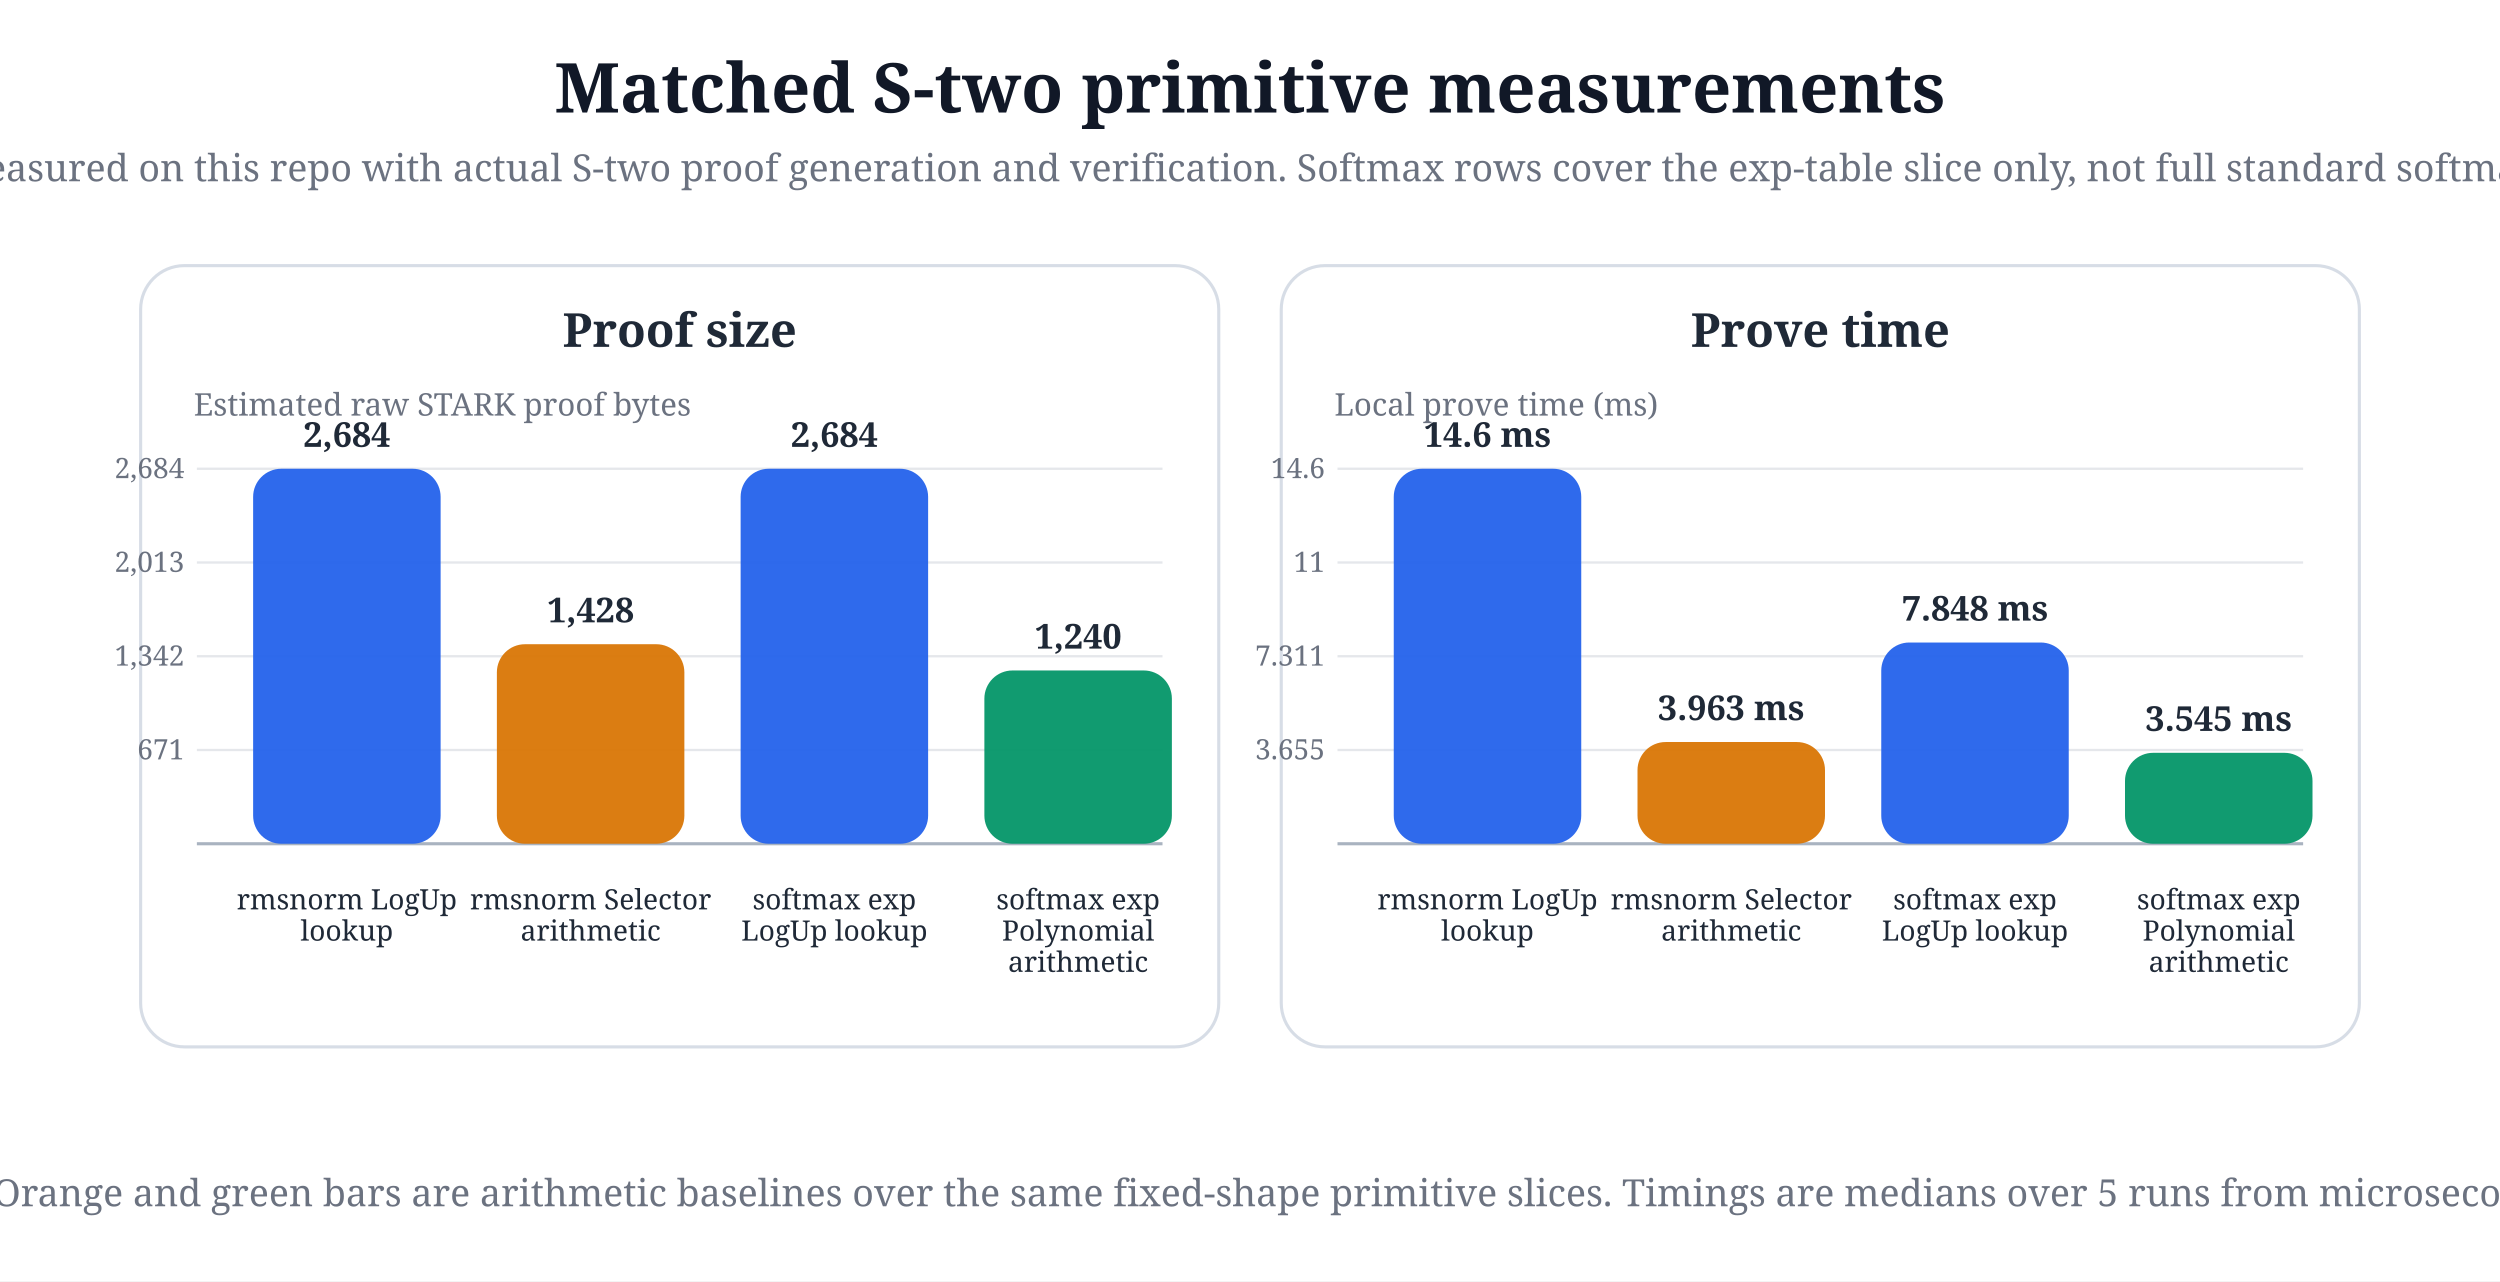
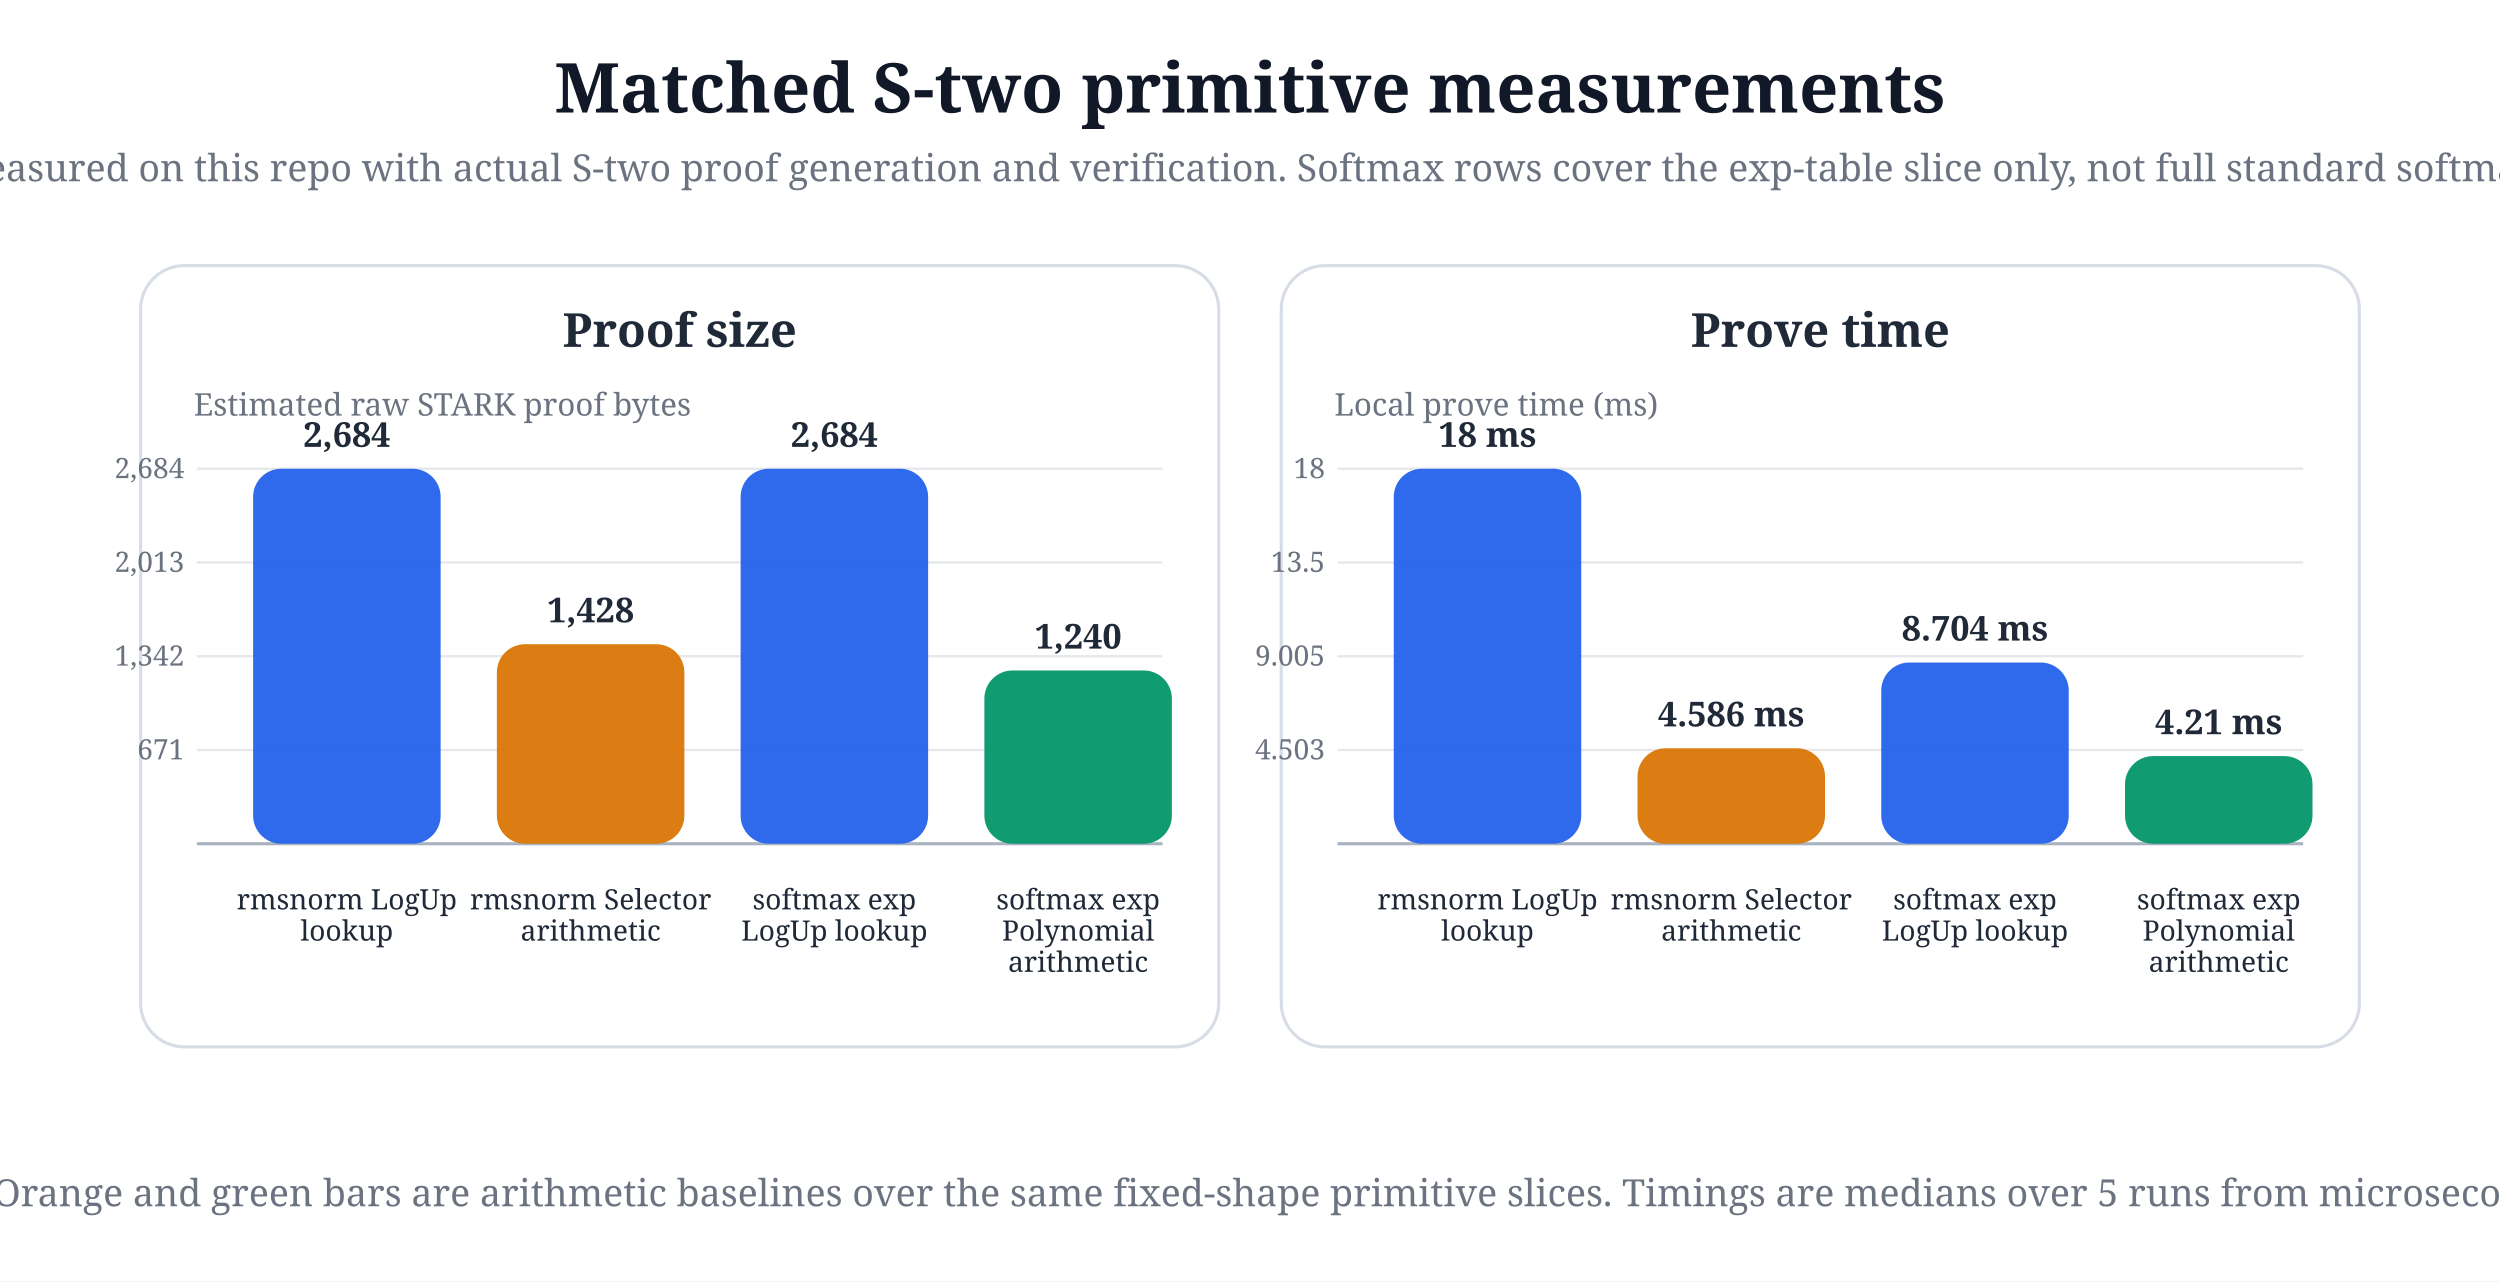
<svg xmlns="http://www.w3.org/2000/svg" width="1600" height="820" viewBox="0 0 1600 820">
  <rect width="100%" height="100%" fill="white" />
  <text x="800.0" y="72" text-anchor="middle" font-family="STIX Two Text, Georgia, serif" font-size="44" font-weight="700" fill="#111827">
    Matched S-two primitive measurements
  </text>
  <text x="800.0" y="116" text-anchor="middle" font-family="STIX Two Text, Georgia, serif" font-size="24" fill="#6B7280">
    Measured on this repo with actual S-two proof generation and verification. Softmax rows cover the exp-table slice only, not full standard softmax.
  </text>
  <rect x="90" y="170" width="690" height="500" rx="28" fill="white" stroke="#D7DDE6" stroke-width="2" />
  <text x="435.0" y="222.0" text-anchor="middle" font-family="STIX Two Text, Georgia, serif" font-size="30" font-weight="600" fill="#1F2937">Proof size</text>
  <text x="124.0" y="266.0" text-anchor="start" font-family="STIX Two Text, Georgia, serif" font-size="20" font-weight="400" fill="#6B7280">Estimated raw STARK proof bytes</text>
  <line x1="126" y1="540" x2="744" y2="540" stroke="#A9B3C0" stroke-width="2" />
  <line x1="126" y1="480.0" x2="744" y2="480.0" stroke="#E5E7EB" stroke-width="1.5" />
  <text x="118" y="486.0" text-anchor="end" font-family="STIX Two Text, Georgia, serif" font-size="18" fill="#6B7280">671</text>
  <line x1="126" y1="420.0" x2="744" y2="420.0" stroke="#E5E7EB" stroke-width="1.5" />
  <text x="118" y="426.0" text-anchor="end" font-family="STIX Two Text, Georgia, serif" font-size="18" fill="#6B7280">1,342</text>
  <line x1="126" y1="360.0" x2="744" y2="360.0" stroke="#E5E7EB" stroke-width="1.5" />
  <text x="118" y="366.0" text-anchor="end" font-family="STIX Two Text, Georgia, serif" font-size="18" fill="#6B7280">2,013</text>
  <line x1="126" y1="300.0" x2="744" y2="300.0" stroke="#E5E7EB" stroke-width="1.5" />
  <text x="118" y="306.0" text-anchor="end" font-family="STIX Two Text, Georgia, serif" font-size="18" fill="#6B7280">2,684</text>
  <rect x="162" y="300.0" width="120" height="240.0" rx="18" fill="#2563EB" opacity="0.95" />
  <text x="222.0" y="286.0" text-anchor="middle" font-family="STIX Two Text, Georgia, serif" font-size="22" font-weight="600" fill="#1F2937">2,684</text>
  <text x="222.0" y="582.0" text-anchor="middle" font-family="STIX Two Text, Georgia, serif" font-size="18" font-weight="400" fill="#1F2937">rmsnorm LogUp</text>
  <text x="222.0" y="602.0" text-anchor="middle" font-family="STIX Two Text, Georgia, serif" font-size="18" font-weight="400" fill="#1F2937">lookup</text>
  <rect x="318" y="412.3" width="120" height="127.7" rx="18" fill="#D97706" opacity="0.95" />
  <text x="378.0" y="398.3" text-anchor="middle" font-family="STIX Two Text, Georgia, serif" font-size="22" font-weight="600" fill="#1F2937">1,428</text>
  <text x="378.0" y="582.0" text-anchor="middle" font-family="STIX Two Text, Georgia, serif" font-size="18" font-weight="400" fill="#1F2937">rmsnorm Selector</text>
  <text x="378.0" y="602.0" text-anchor="middle" font-family="STIX Two Text, Georgia, serif" font-size="18" font-weight="400" fill="#1F2937">arithmetic</text>
  <rect x="474" y="300.0" width="120" height="240.0" rx="18" fill="#2563EB" opacity="0.95" />
  <text x="534.0" y="286.0" text-anchor="middle" font-family="STIX Two Text, Georgia, serif" font-size="22" font-weight="600" fill="#1F2937">2,684</text>
  <text x="534.0" y="582.0" text-anchor="middle" font-family="STIX Two Text, Georgia, serif" font-size="18" font-weight="400" fill="#1F2937">softmax exp</text>
  <text x="534.0" y="602.0" text-anchor="middle" font-family="STIX Two Text, Georgia, serif" font-size="18" font-weight="400" fill="#1F2937">LogUp lookup</text>
  <rect x="630" y="429.1" width="120" height="110.9" rx="18" fill="#059669" opacity="0.95" />
  <text x="690.0" y="415.1" text-anchor="middle" font-family="STIX Two Text, Georgia, serif" font-size="22" font-weight="600" fill="#1F2937">1,240</text>
  <text x="690.0" y="582.0" text-anchor="middle" font-family="STIX Two Text, Georgia, serif" font-size="18" font-weight="400" fill="#1F2937">softmax exp</text>
  <text x="690.0" y="602.0" text-anchor="middle" font-family="STIX Two Text, Georgia, serif" font-size="18" font-weight="400" fill="#1F2937">Polynomial</text>
  <text x="690.0" y="622.0" text-anchor="middle" font-family="STIX Two Text, Georgia, serif" font-size="18" font-weight="400" fill="#1F2937">arithmetic</text>
  <rect x="820" y="170" width="690" height="500" rx="28" fill="white" stroke="#D7DDE6" stroke-width="2" />
  <text x="1165.0" y="222.0" text-anchor="middle" font-family="STIX Two Text, Georgia, serif" font-size="30" font-weight="600" fill="#1F2937">Prove time</text>
  <text x="854.0" y="266.0" text-anchor="start" font-family="STIX Two Text, Georgia, serif" font-size="20" font-weight="400" fill="#6B7280">Local prove time (ms)</text>
  <line x1="856" y1="540" x2="1474" y2="540" stroke="#A9B3C0" stroke-width="2" />
  <line x1="856" y1="480.0" x2="1474" y2="480.0" stroke="#E5E7EB" stroke-width="1.5" />
-   <text x="848" y="486.0" text-anchor="end" font-family="STIX Two Text, Georgia, serif" font-size="18" fill="#6B7280">3.655</text>
+   <text x="848" y="486.0" text-anchor="end" font-family="STIX Two Text, Georgia, serif" font-size="18" fill="#6B7280">4.503</text>
  <line x1="856" y1="420.0" x2="1474" y2="420.0" stroke="#E5E7EB" stroke-width="1.5" />
-   <text x="848" y="426.0" text-anchor="end" font-family="STIX Two Text, Georgia, serif" font-size="18" fill="#6B7280">7.311</text>
+   <text x="848" y="426.0" text-anchor="end" font-family="STIX Two Text, Georgia, serif" font-size="18" fill="#6B7280">9.005</text>
  <line x1="856" y1="360.0" x2="1474" y2="360.0" stroke="#E5E7EB" stroke-width="1.5" />
-   <text x="848" y="366.0" text-anchor="end" font-family="STIX Two Text, Georgia, serif" font-size="18" fill="#6B7280">11</text>
+   <text x="848" y="366.0" text-anchor="end" font-family="STIX Two Text, Georgia, serif" font-size="18" fill="#6B7280">13.5</text>
  <line x1="856" y1="300.0" x2="1474" y2="300.0" stroke="#E5E7EB" stroke-width="1.5" />
-   <text x="848" y="306.0" text-anchor="end" font-family="STIX Two Text, Georgia, serif" font-size="18" fill="#6B7280">14.6</text>
+   <text x="848" y="306.0" text-anchor="end" font-family="STIX Two Text, Georgia, serif" font-size="18" fill="#6B7280">18</text>
  <rect x="892" y="300.0" width="120" height="240.0" rx="18" fill="#2563EB" opacity="0.95" />
-   <text x="952.0" y="286.0" text-anchor="middle" font-family="STIX Two Text, Georgia, serif" font-size="22" font-weight="600" fill="#1F2937">14.6 ms</text>
+   <text x="952.0" y="286.0" text-anchor="middle" font-family="STIX Two Text, Georgia, serif" font-size="22" font-weight="600" fill="#1F2937">18 ms</text>
  <text x="952.0" y="582.0" text-anchor="middle" font-family="STIX Two Text, Georgia, serif" font-size="18" font-weight="400" fill="#1F2937">rmsnorm LogUp</text>
  <text x="952.0" y="602.0" text-anchor="middle" font-family="STIX Two Text, Georgia, serif" font-size="18" font-weight="400" fill="#1F2937">lookup</text>
-   <rect x="1048" y="474.9" width="120" height="65.1" rx="18" fill="#D97706" opacity="0.95" />
-   <text x="1108.0" y="460.9" text-anchor="middle" font-family="STIX Two Text, Georgia, serif" font-size="22" font-weight="600" fill="#1F2937">3.963 ms</text>
+   <rect x="1048" y="478.9" width="120" height="61.1" rx="18" fill="#D97706" opacity="0.95" />
+   <text x="1108.0" y="464.9" text-anchor="middle" font-family="STIX Two Text, Georgia, serif" font-size="22" font-weight="600" fill="#1F2937">4.586 ms</text>
  <text x="1108.0" y="582.0" text-anchor="middle" font-family="STIX Two Text, Georgia, serif" font-size="18" font-weight="400" fill="#1F2937">rmsnorm Selector</text>
  <text x="1108.0" y="602.0" text-anchor="middle" font-family="STIX Two Text, Georgia, serif" font-size="18" font-weight="400" fill="#1F2937">arithmetic</text>
-   <rect x="1204" y="411.2" width="120" height="128.8" rx="18" fill="#2563EB" opacity="0.95" />
-   <text x="1264.0" y="397.2" text-anchor="middle" font-family="STIX Two Text, Georgia, serif" font-size="22" font-weight="600" fill="#1F2937">7.848 ms</text>
+   <rect x="1204" y="424.0" width="120" height="116.0" rx="18" fill="#2563EB" opacity="0.95" />
+   <text x="1264.0" y="410.0" text-anchor="middle" font-family="STIX Two Text, Georgia, serif" font-size="22" font-weight="600" fill="#1F2937">8.704 ms</text>
  <text x="1264.0" y="582.0" text-anchor="middle" font-family="STIX Two Text, Georgia, serif" font-size="18" font-weight="400" fill="#1F2937">softmax exp</text>
  <text x="1264.0" y="602.0" text-anchor="middle" font-family="STIX Two Text, Georgia, serif" font-size="18" font-weight="400" fill="#1F2937">LogUp lookup</text>
-   <rect x="1360" y="481.8" width="120" height="58.2" rx="18" fill="#059669" opacity="0.95" />
-   <text x="1420.0" y="467.8" text-anchor="middle" font-family="STIX Two Text, Georgia, serif" font-size="22" font-weight="600" fill="#1F2937">3.545 ms</text>
+   <rect x="1360" y="483.9" width="120" height="56.1" rx="18" fill="#059669" opacity="0.95" />
+   <text x="1420.0" y="469.9" text-anchor="middle" font-family="STIX Two Text, Georgia, serif" font-size="22" font-weight="600" fill="#1F2937">4.21 ms</text>
  <text x="1420.0" y="582.0" text-anchor="middle" font-family="STIX Two Text, Georgia, serif" font-size="18" font-weight="400" fill="#1F2937">softmax exp</text>
  <text x="1420.0" y="602.0" text-anchor="middle" font-family="STIX Two Text, Georgia, serif" font-size="18" font-weight="400" fill="#1F2937">Polynomial</text>
  <text x="1420.0" y="622.0" text-anchor="middle" font-family="STIX Two Text, Georgia, serif" font-size="18" font-weight="400" fill="#1F2937">arithmetic</text>
  <text x="800.0" y="772" text-anchor="middle" font-family="STIX Two Text, Georgia, serif" font-size="24" fill="#6B7280">
    Blue bars are lookup-backed proofs. Orange and green bars are arithmetic baselines over the same fixed-shape primitive slices. Timings are medians over 5 runs from microsecond capture, reported in milliseconds.
  </text>
</svg>
